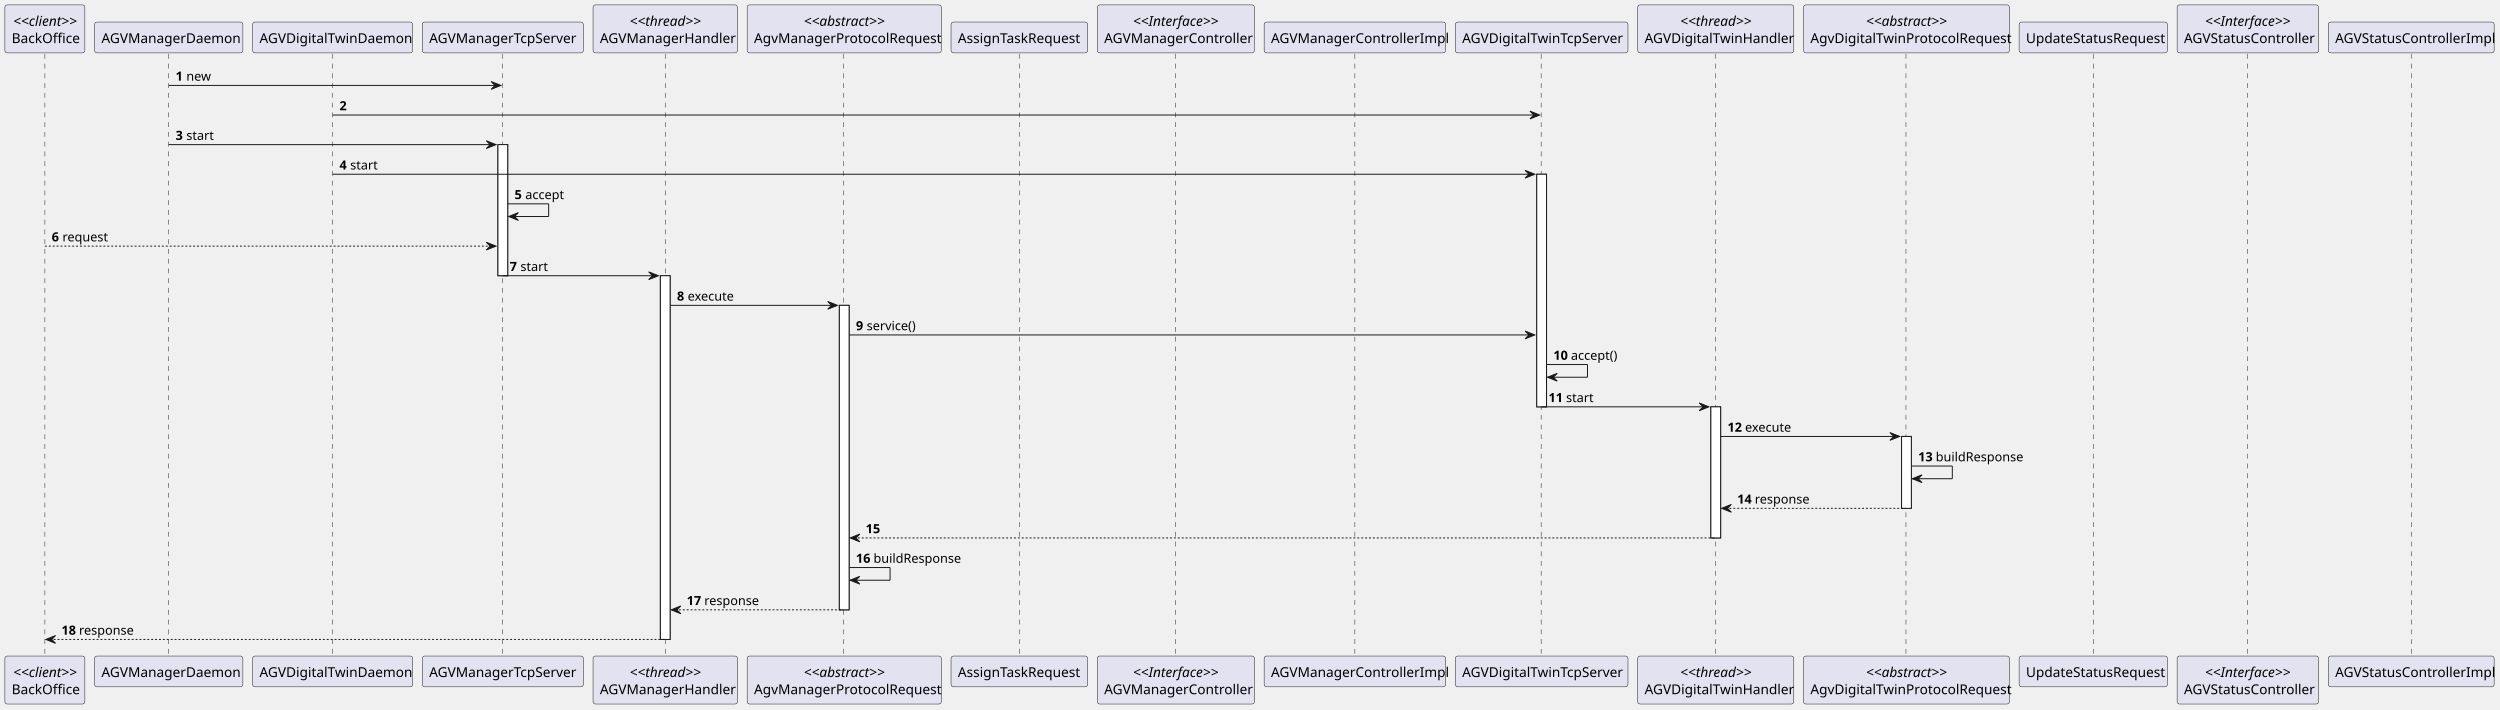
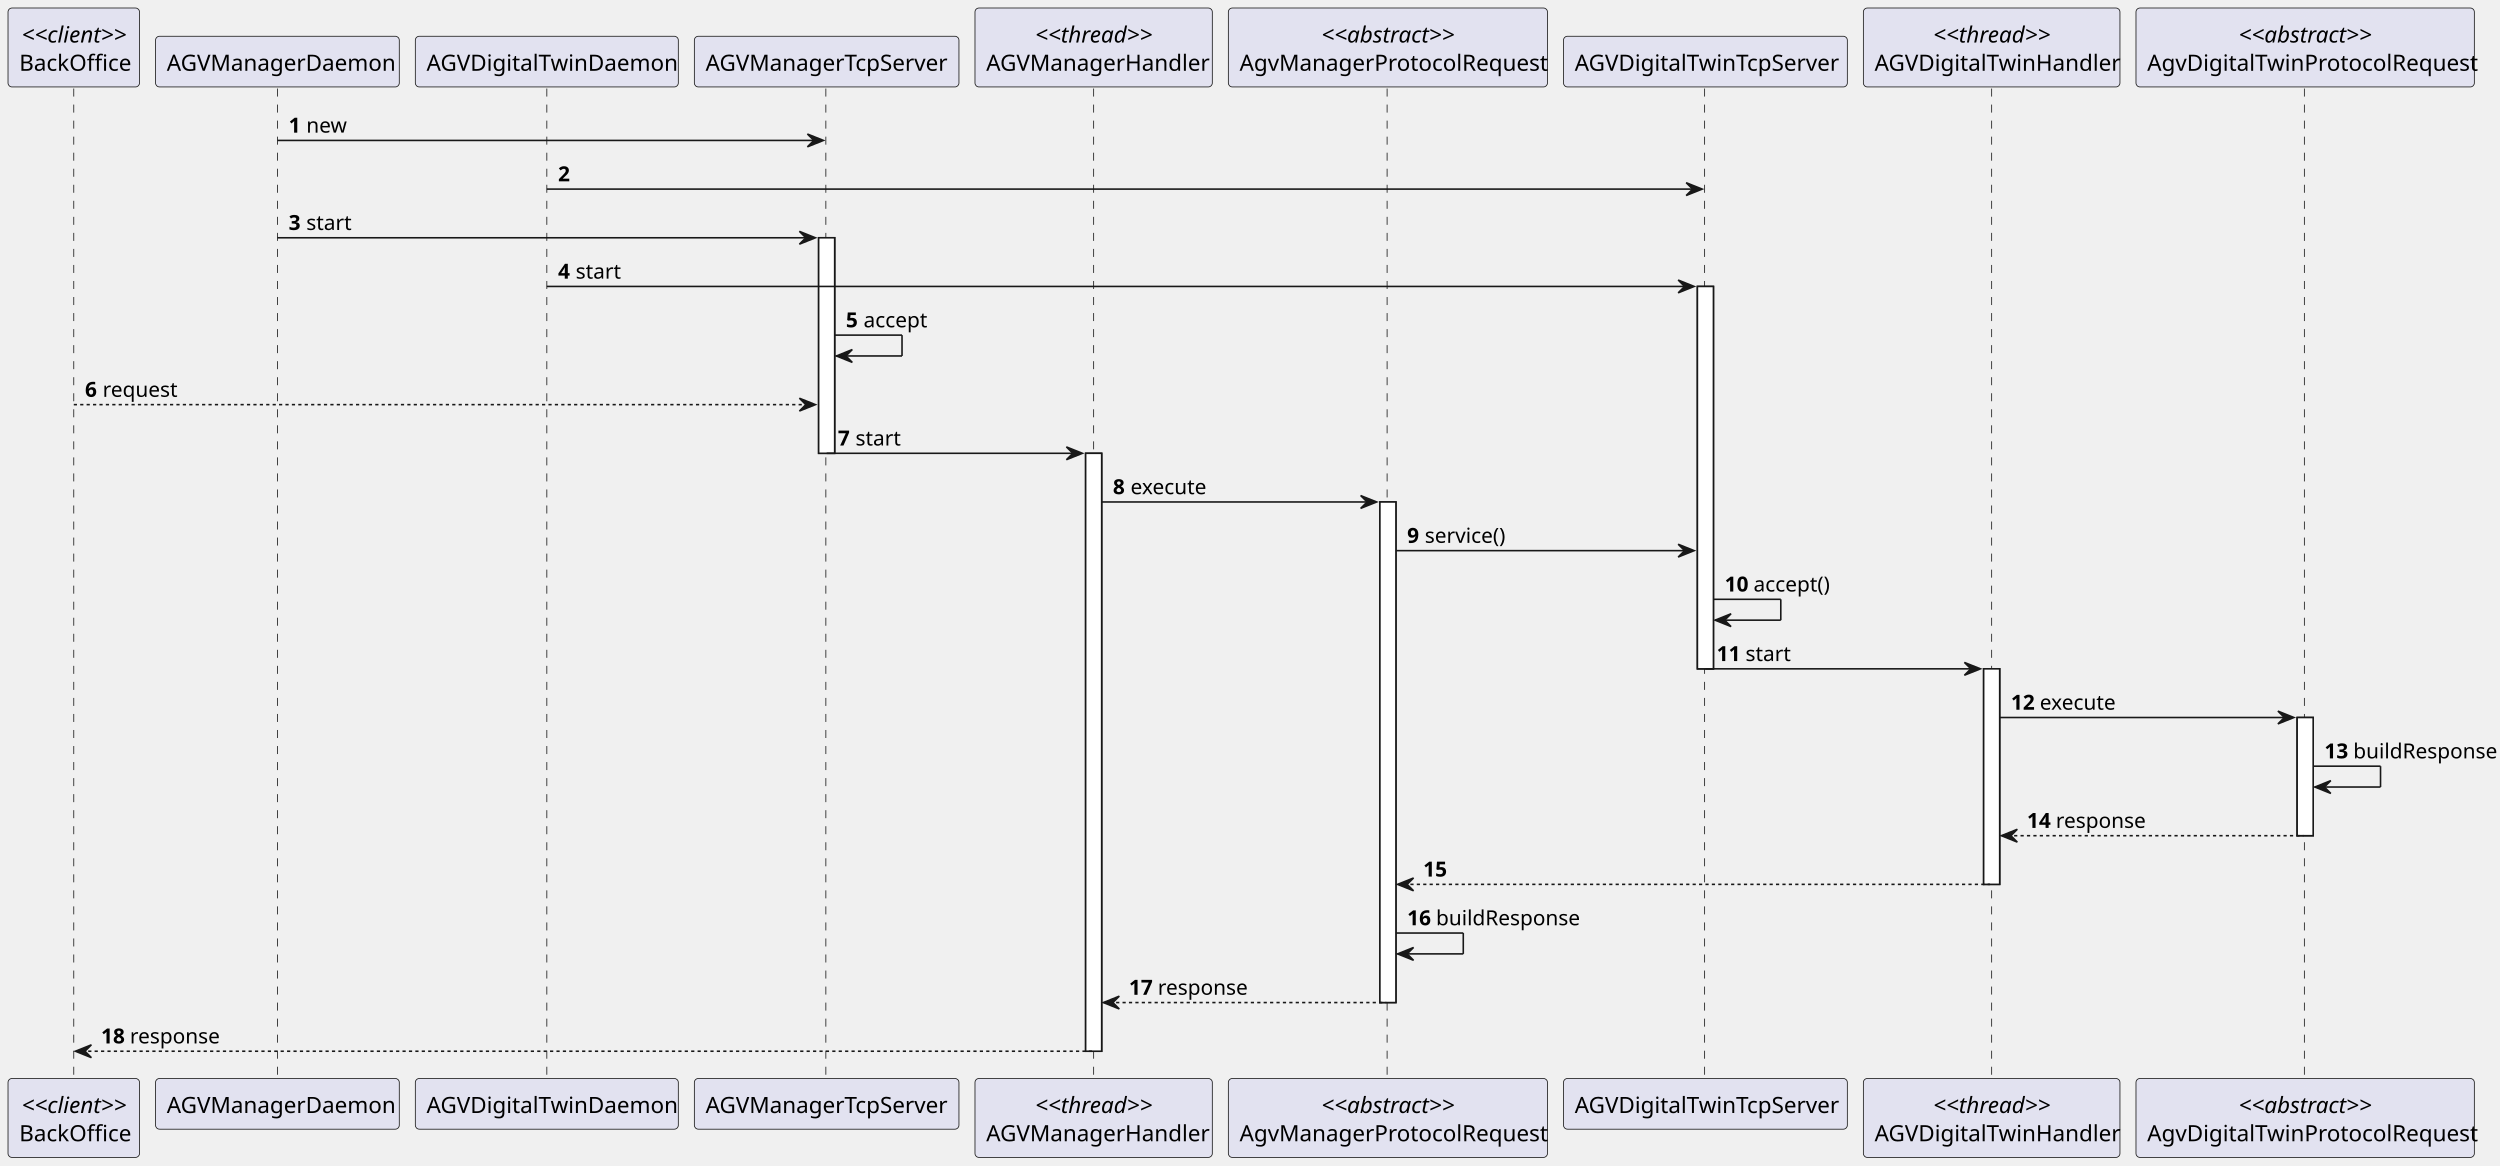
- <svg xmlns="http://www.w3.org/2000/svg" contentStyleType="text/css" height="727px" preserveAspectRatio="none" style="width:2563px;height:727px;background:#FFFFFF;" version="1.1" viewBox="0 0 2563 727" width="2563px" zoomAndPan="magnify">
+ <svg xmlns="http://www.w3.org/2000/svg" contentStyleType="text/css" height="727px" preserveAspectRatio="none" style="width:1559px;height:727px;background:#FFFFFF;" version="1.1" viewBox="0 0 1559 727" width="1559px" zoomAndPan="magnify">
  <defs />
  <g>
    <rect fill="#FFFFFF" height="134.406" style="stroke:#181818;stroke-width:1.0;" width="10" x="510.5" y="148.273" />
    <rect fill="#FFFFFF" height="372.867" style="stroke:#181818;stroke-width:1.0;" width="10" x="677" y="282.68" />
    <rect fill="#FFFFFF" height="312.164" style="stroke:#181818;stroke-width:1.0;" width="10" x="860.5" y="313.031" />
-     <rect fill="#FFFFFF" height="238.461" style="stroke:#181818;stroke-width:1.0;" width="10" x="1575.5" y="178.625" />
-     <rect fill="#FFFFFF" height="134.406" style="stroke:#181818;stroke-width:1.0;" width="10" x="1754" y="417.086" />
-     <rect fill="#FFFFFF" height="73.703" style="stroke:#181818;stroke-width:1.0;" width="10" x="1949.5" y="447.438" />
+     <rect fill="#FFFFFF" height="238.461" style="stroke:#181818;stroke-width:1.0;" width="10" x="1058.5" y="178.625" />
+     <rect fill="#FFFFFF" height="134.406" style="stroke:#181818;stroke-width:1.0;" width="10" x="1237" y="417.086" />
+     <rect fill="#FFFFFF" height="73.703" style="stroke:#181818;stroke-width:1.0;" width="10" x="1432.5" y="447.438" />
    <line style="stroke:#181818;stroke-width:0.5;stroke-dasharray:5.0,5.0;" x1="46" x2="46" y1="55.219" y2="673.547" />
    <line style="stroke:#181818;stroke-width:0.5;stroke-dasharray:5.0,5.0;" x1="173" x2="173" y1="55.219" y2="673.547" />
    <line style="stroke:#181818;stroke-width:0.5;stroke-dasharray:5.0,5.0;" x1="341" x2="341" y1="55.219" y2="673.547" />
    <line style="stroke:#181818;stroke-width:0.5;stroke-dasharray:5.0,5.0;" x1="515" x2="515" y1="55.219" y2="673.547" />
    <line style="stroke:#181818;stroke-width:0.5;stroke-dasharray:5.0,5.0;" x1="682" x2="682" y1="55.219" y2="673.547" />
    <line style="stroke:#181818;stroke-width:0.5;stroke-dasharray:5.0,5.0;" x1="865" x2="865" y1="55.219" y2="673.547" />
-     <line style="stroke:#181818;stroke-width:0.5;stroke-dasharray:5.0,5.0;" x1="1045" x2="1045" y1="55.219" y2="673.547" />
-     <line style="stroke:#181818;stroke-width:0.5;stroke-dasharray:5.0,5.0;" x1="1205" x2="1205" y1="55.219" y2="673.547" />
-     <line style="stroke:#181818;stroke-width:0.5;stroke-dasharray:5.0,5.0;" x1="1389" x2="1389" y1="55.219" y2="673.547" />
-     <line style="stroke:#181818;stroke-width:0.5;stroke-dasharray:5.0,5.0;" x1="1580" x2="1580" y1="55.219" y2="673.547" />
-     <line style="stroke:#181818;stroke-width:0.5;stroke-dasharray:5.0,5.0;" x1="1759" x2="1759" y1="55.219" y2="673.547" />
-     <line style="stroke:#181818;stroke-width:0.5;stroke-dasharray:5.0,5.0;" x1="1954" x2="1954" y1="55.219" y2="673.547" />
-     <line style="stroke:#181818;stroke-width:0.5;stroke-dasharray:5.0,5.0;" x1="2146" x2="2146" y1="55.219" y2="673.547" />
-     <line style="stroke:#181818;stroke-width:0.5;stroke-dasharray:5.0,5.0;" x1="2304" x2="2304" y1="55.219" y2="673.547" />
-     <line style="stroke:#181818;stroke-width:0.5;stroke-dasharray:5.0,5.0;" x1="2472" x2="2472" y1="55.219" y2="673.547" />
+     <line style="stroke:#181818;stroke-width:0.5;stroke-dasharray:5.0,5.0;" x1="1063" x2="1063" y1="55.219" y2="673.547" />
+     <line style="stroke:#181818;stroke-width:0.5;stroke-dasharray:5.0,5.0;" x1="1242" x2="1242" y1="55.219" y2="673.547" />
+     <line style="stroke:#181818;stroke-width:0.5;stroke-dasharray:5.0,5.0;" x1="1437" x2="1437" y1="55.219" y2="673.547" />
    <rect fill="#E2E2F0" height="49.219" rx="2.5" ry="2.5" style="stroke:#181818;stroke-width:0.5;" width="82" x="5" y="5" />
    <text fill="#000000" font-family="sans-serif" font-size="14" font-style="italic" lengthAdjust="spacing" textLength="65" x="13.5" y="26.533">&lt;&lt;client&gt;&gt;</text>
    <text fill="#000000" font-family="sans-serif" font-size="14" lengthAdjust="spacing" textLength="68" x="12" y="44.143">BackOffice</text>
    <rect fill="#E2E2F0" height="49.219" rx="2.5" ry="2.5" style="stroke:#181818;stroke-width:0.5;" width="82" x="5" y="672.547" />
    <text fill="#000000" font-family="sans-serif" font-size="14" font-style="italic" lengthAdjust="spacing" textLength="65" x="13.5" y="694.08">&lt;&lt;client&gt;&gt;</text>
    <text fill="#000000" font-family="sans-serif" font-size="14" lengthAdjust="spacing" textLength="68" x="12" y="711.689">BackOffice</text>
    <rect fill="#E2E2F0" height="31.609" rx="2.5" ry="2.5" style="stroke:#181818;stroke-width:0.5;" width="152" x="97" y="22.609" />
    <text fill="#000000" font-family="sans-serif" font-size="14" lengthAdjust="spacing" textLength="138" x="104" y="44.143">AGVManagerDaemon</text>
    <rect fill="#E2E2F0" height="31.609" rx="2.5" ry="2.5" style="stroke:#181818;stroke-width:0.5;" width="152" x="97" y="672.547" />
    <text fill="#000000" font-family="sans-serif" font-size="14" lengthAdjust="spacing" textLength="138" x="104" y="694.08">AGVManagerDaemon</text>
    <rect fill="#E2E2F0" height="31.609" rx="2.5" ry="2.5" style="stroke:#181818;stroke-width:0.5;" width="164" x="259" y="22.609" />
    <text fill="#000000" font-family="sans-serif" font-size="14" lengthAdjust="spacing" textLength="150" x="266" y="44.143">AGVDigitalTwinDaemon</text>
    <rect fill="#E2E2F0" height="31.609" rx="2.5" ry="2.5" style="stroke:#181818;stroke-width:0.5;" width="164" x="259" y="672.547" />
    <text fill="#000000" font-family="sans-serif" font-size="14" lengthAdjust="spacing" textLength="150" x="266" y="694.08">AGVDigitalTwinDaemon</text>
    <rect fill="#E2E2F0" height="31.609" rx="2.5" ry="2.5" style="stroke:#181818;stroke-width:0.5;" width="165" x="433" y="22.609" />
    <text fill="#000000" font-family="sans-serif" font-size="14" lengthAdjust="spacing" textLength="151" x="440" y="44.143">AGVManagerTcpServer</text>
    <rect fill="#E2E2F0" height="31.609" rx="2.5" ry="2.5" style="stroke:#181818;stroke-width:0.5;" width="165" x="433" y="672.547" />
    <text fill="#000000" font-family="sans-serif" font-size="14" lengthAdjust="spacing" textLength="151" x="440" y="694.08">AGVManagerTcpServer</text>
    <rect fill="#E2E2F0" height="49.219" rx="2.5" ry="2.5" style="stroke:#181818;stroke-width:0.5;" width="148" x="608" y="5" />
    <text fill="#000000" font-family="sans-serif" font-size="14" font-style="italic" lengthAdjust="spacing" textLength="73" x="645.5" y="26.533">&lt;&lt;thread&gt;&gt;</text>
    <text fill="#000000" font-family="sans-serif" font-size="14" lengthAdjust="spacing" textLength="134" x="615" y="44.143">AGVManagerHandler</text>
    <rect fill="#E2E2F0" height="49.219" rx="2.5" ry="2.5" style="stroke:#181818;stroke-width:0.5;" width="148" x="608" y="672.547" />
    <text fill="#000000" font-family="sans-serif" font-size="14" font-style="italic" lengthAdjust="spacing" textLength="73" x="645.5" y="694.08">&lt;&lt;thread&gt;&gt;</text>
    <text fill="#000000" font-family="sans-serif" font-size="14" lengthAdjust="spacing" textLength="134" x="615" y="711.689">AGVManagerHandler</text>
    <rect fill="#E2E2F0" height="49.219" rx="2.5" ry="2.5" style="stroke:#181818;stroke-width:0.5;" width="199" x="766" y="5" />
    <text fill="#000000" font-family="sans-serif" font-size="14" font-style="italic" lengthAdjust="spacing" textLength="83" x="824" y="26.533">&lt;&lt;abstract&gt;&gt;</text>
    <text fill="#000000" font-family="sans-serif" font-size="14" lengthAdjust="spacing" textLength="185" x="773" y="44.143">AgvManagerProtocolRequest</text>
    <rect fill="#E2E2F0" height="49.219" rx="2.5" ry="2.5" style="stroke:#181818;stroke-width:0.5;" width="199" x="766" y="672.547" />
    <text fill="#000000" font-family="sans-serif" font-size="14" font-style="italic" lengthAdjust="spacing" textLength="83" x="824" y="694.08">&lt;&lt;abstract&gt;&gt;</text>
    <text fill="#000000" font-family="sans-serif" font-size="14" lengthAdjust="spacing" textLength="185" x="773" y="711.689">AgvManagerProtocolRequest</text>
-     <rect fill="#E2E2F0" height="31.609" rx="2.5" ry="2.5" style="stroke:#181818;stroke-width:0.5;" width="140" x="975" y="22.609" />
-     <text fill="#000000" font-family="sans-serif" font-size="14" lengthAdjust="spacing" textLength="126" x="982" y="44.143">AssignTaskRequest</text>
-     <rect fill="#E2E2F0" height="31.609" rx="2.5" ry="2.5" style="stroke:#181818;stroke-width:0.5;" width="140" x="975" y="672.547" />
-     <text fill="#000000" font-family="sans-serif" font-size="14" lengthAdjust="spacing" textLength="126" x="982" y="694.08">AssignTaskRequest</text>
-     <rect fill="#E2E2F0" height="49.219" rx="2.5" ry="2.5" style="stroke:#181818;stroke-width:0.5;" width="161" x="1125" y="5" />
-     <text fill="#000000" font-family="sans-serif" font-size="14" font-style="italic" lengthAdjust="spacing" textLength="88" x="1161.5" y="26.533">&lt;&lt;Interface&gt;&gt;</text>
-     <text fill="#000000" font-family="sans-serif" font-size="14" lengthAdjust="spacing" textLength="147" x="1132" y="44.143">AGVManagerController</text>
-     <rect fill="#E2E2F0" height="49.219" rx="2.5" ry="2.5" style="stroke:#181818;stroke-width:0.5;" width="161" x="1125" y="672.547" />
-     <text fill="#000000" font-family="sans-serif" font-size="14" font-style="italic" lengthAdjust="spacing" textLength="88" x="1161.5" y="694.08">&lt;&lt;Interface&gt;&gt;</text>
-     <text fill="#000000" font-family="sans-serif" font-size="14" lengthAdjust="spacing" textLength="147" x="1132" y="711.689">AGVManagerController</text>
-     <rect fill="#E2E2F0" height="31.609" rx="2.5" ry="2.5" style="stroke:#181818;stroke-width:0.5;" width="186" x="1296" y="22.609" />
-     <text fill="#000000" font-family="sans-serif" font-size="14" lengthAdjust="spacing" textLength="172" x="1303" y="44.143">AGVManagerControllerImpl</text>
-     <rect fill="#E2E2F0" height="31.609" rx="2.5" ry="2.5" style="stroke:#181818;stroke-width:0.5;" width="186" x="1296" y="672.547" />
-     <text fill="#000000" font-family="sans-serif" font-size="14" lengthAdjust="spacing" textLength="172" x="1303" y="694.08">AGVManagerControllerImpl</text>
-     <rect fill="#E2E2F0" height="31.609" rx="2.5" ry="2.5" style="stroke:#181818;stroke-width:0.5;" width="177" x="1492" y="22.609" />
-     <text fill="#000000" font-family="sans-serif" font-size="14" lengthAdjust="spacing" textLength="163" x="1499" y="44.143">AGVDigitalTwinTcpServer</text>
-     <rect fill="#E2E2F0" height="31.609" rx="2.5" ry="2.5" style="stroke:#181818;stroke-width:0.5;" width="177" x="1492" y="672.547" />
-     <text fill="#000000" font-family="sans-serif" font-size="14" lengthAdjust="spacing" textLength="163" x="1499" y="694.08">AGVDigitalTwinTcpServer</text>
-     <rect fill="#E2E2F0" height="49.219" rx="2.5" ry="2.5" style="stroke:#181818;stroke-width:0.5;" width="160" x="1679" y="5" />
-     <text fill="#000000" font-family="sans-serif" font-size="14" font-style="italic" lengthAdjust="spacing" textLength="73" x="1722.5" y="26.533">&lt;&lt;thread&gt;&gt;</text>
-     <text fill="#000000" font-family="sans-serif" font-size="14" lengthAdjust="spacing" textLength="146" x="1686" y="44.143">AGVDigitalTwinHandler</text>
-     <rect fill="#E2E2F0" height="49.219" rx="2.5" ry="2.5" style="stroke:#181818;stroke-width:0.5;" width="160" x="1679" y="672.547" />
-     <text fill="#000000" font-family="sans-serif" font-size="14" font-style="italic" lengthAdjust="spacing" textLength="73" x="1722.5" y="694.08">&lt;&lt;thread&gt;&gt;</text>
-     <text fill="#000000" font-family="sans-serif" font-size="14" lengthAdjust="spacing" textLength="146" x="1686" y="711.689">AGVDigitalTwinHandler</text>
-     <rect fill="#E2E2F0" height="49.219" rx="2.5" ry="2.5" style="stroke:#181818;stroke-width:0.5;" width="211" x="1849" y="5" />
-     <text fill="#000000" font-family="sans-serif" font-size="14" font-style="italic" lengthAdjust="spacing" textLength="83" x="1913" y="26.533">&lt;&lt;abstract&gt;&gt;</text>
-     <text fill="#000000" font-family="sans-serif" font-size="14" lengthAdjust="spacing" textLength="197" x="1856" y="44.143">AgvDigitalTwinProtocolRequest</text>
-     <rect fill="#E2E2F0" height="49.219" rx="2.5" ry="2.5" style="stroke:#181818;stroke-width:0.5;" width="211" x="1849" y="672.547" />
-     <text fill="#000000" font-family="sans-serif" font-size="14" font-style="italic" lengthAdjust="spacing" textLength="83" x="1913" y="694.08">&lt;&lt;abstract&gt;&gt;</text>
-     <text fill="#000000" font-family="sans-serif" font-size="14" lengthAdjust="spacing" textLength="197" x="1856" y="711.689">AgvDigitalTwinProtocolRequest</text>
-     <rect fill="#E2E2F0" height="31.609" rx="2.5" ry="2.5" style="stroke:#181818;stroke-width:0.5;" width="152" x="2070" y="22.609" />
-     <text fill="#000000" font-family="sans-serif" font-size="14" lengthAdjust="spacing" textLength="138" x="2077" y="44.143">UpdateStatusRequest</text>
-     <rect fill="#E2E2F0" height="31.609" rx="2.5" ry="2.5" style="stroke:#181818;stroke-width:0.5;" width="152" x="2070" y="672.547" />
-     <text fill="#000000" font-family="sans-serif" font-size="14" lengthAdjust="spacing" textLength="138" x="2077" y="694.08">UpdateStatusRequest</text>
-     <rect fill="#E2E2F0" height="49.219" rx="2.5" ry="2.5" style="stroke:#181818;stroke-width:0.5;" width="145" x="2232" y="5" />
-     <text fill="#000000" font-family="sans-serif" font-size="14" font-style="italic" lengthAdjust="spacing" textLength="88" x="2260.5" y="26.533">&lt;&lt;Interface&gt;&gt;</text>
-     <text fill="#000000" font-family="sans-serif" font-size="14" lengthAdjust="spacing" textLength="131" x="2239" y="44.143">AGVStatusController</text>
-     <rect fill="#E2E2F0" height="49.219" rx="2.5" ry="2.5" style="stroke:#181818;stroke-width:0.5;" width="145" x="2232" y="672.547" />
-     <text fill="#000000" font-family="sans-serif" font-size="14" font-style="italic" lengthAdjust="spacing" textLength="88" x="2260.5" y="694.08">&lt;&lt;Interface&gt;&gt;</text>
-     <text fill="#000000" font-family="sans-serif" font-size="14" lengthAdjust="spacing" textLength="131" x="2239" y="711.689">AGVStatusController</text>
-     <rect fill="#E2E2F0" height="31.609" rx="2.5" ry="2.5" style="stroke:#181818;stroke-width:0.5;" width="170" x="2387" y="22.609" />
-     <text fill="#000000" font-family="sans-serif" font-size="14" lengthAdjust="spacing" textLength="156" x="2394" y="44.143">AGVStatusControllerImpl</text>
-     <rect fill="#E2E2F0" height="31.609" rx="2.5" ry="2.5" style="stroke:#181818;stroke-width:0.5;" width="170" x="2387" y="672.547" />
-     <text fill="#000000" font-family="sans-serif" font-size="14" lengthAdjust="spacing" textLength="156" x="2394" y="694.08">AGVStatusControllerImpl</text>
+     <rect fill="#E2E2F0" height="31.609" rx="2.5" ry="2.5" style="stroke:#181818;stroke-width:0.5;" width="177" x="975" y="22.609" />
+     <text fill="#000000" font-family="sans-serif" font-size="14" lengthAdjust="spacing" textLength="163" x="982" y="44.143">AGVDigitalTwinTcpServer</text>
+     <rect fill="#E2E2F0" height="31.609" rx="2.5" ry="2.5" style="stroke:#181818;stroke-width:0.5;" width="177" x="975" y="672.547" />
+     <text fill="#000000" font-family="sans-serif" font-size="14" lengthAdjust="spacing" textLength="163" x="982" y="694.08">AGVDigitalTwinTcpServer</text>
+     <rect fill="#E2E2F0" height="49.219" rx="2.5" ry="2.5" style="stroke:#181818;stroke-width:0.5;" width="160" x="1162" y="5" />
+     <text fill="#000000" font-family="sans-serif" font-size="14" font-style="italic" lengthAdjust="spacing" textLength="73" x="1205.5" y="26.533">&lt;&lt;thread&gt;&gt;</text>
+     <text fill="#000000" font-family="sans-serif" font-size="14" lengthAdjust="spacing" textLength="146" x="1169" y="44.143">AGVDigitalTwinHandler</text>
+     <rect fill="#E2E2F0" height="49.219" rx="2.5" ry="2.5" style="stroke:#181818;stroke-width:0.5;" width="160" x="1162" y="672.547" />
+     <text fill="#000000" font-family="sans-serif" font-size="14" font-style="italic" lengthAdjust="spacing" textLength="73" x="1205.5" y="694.08">&lt;&lt;thread&gt;&gt;</text>
+     <text fill="#000000" font-family="sans-serif" font-size="14" lengthAdjust="spacing" textLength="146" x="1169" y="711.689">AGVDigitalTwinHandler</text>
+     <rect fill="#E2E2F0" height="49.219" rx="2.5" ry="2.5" style="stroke:#181818;stroke-width:0.5;" width="211" x="1332" y="5" />
+     <text fill="#000000" font-family="sans-serif" font-size="14" font-style="italic" lengthAdjust="spacing" textLength="83" x="1396" y="26.533">&lt;&lt;abstract&gt;&gt;</text>
+     <text fill="#000000" font-family="sans-serif" font-size="14" lengthAdjust="spacing" textLength="197" x="1339" y="44.143">AgvDigitalTwinProtocolRequest</text>
+     <rect fill="#E2E2F0" height="49.219" rx="2.5" ry="2.5" style="stroke:#181818;stroke-width:0.5;" width="211" x="1332" y="672.547" />
+     <text fill="#000000" font-family="sans-serif" font-size="14" font-style="italic" lengthAdjust="spacing" textLength="83" x="1396" y="694.08">&lt;&lt;abstract&gt;&gt;</text>
+     <text fill="#000000" font-family="sans-serif" font-size="14" lengthAdjust="spacing" textLength="197" x="1339" y="711.689">AgvDigitalTwinProtocolRequest</text>
    <rect fill="#FFFFFF" height="134.406" style="stroke:#181818;stroke-width:1.0;" width="10" x="510.5" y="148.273" />
    <rect fill="#FFFFFF" height="372.867" style="stroke:#181818;stroke-width:1.0;" width="10" x="677" y="282.68" />
    <rect fill="#FFFFFF" height="312.164" style="stroke:#181818;stroke-width:1.0;" width="10" x="860.5" y="313.031" />
-     <rect fill="#FFFFFF" height="238.461" style="stroke:#181818;stroke-width:1.0;" width="10" x="1575.5" y="178.625" />
-     <rect fill="#FFFFFF" height="134.406" style="stroke:#181818;stroke-width:1.0;" width="10" x="1754" y="417.086" />
-     <rect fill="#FFFFFF" height="73.703" style="stroke:#181818;stroke-width:1.0;" width="10" x="1949.5" y="447.438" />
+     <rect fill="#FFFFFF" height="238.461" style="stroke:#181818;stroke-width:1.0;" width="10" x="1058.5" y="178.625" />
+     <rect fill="#FFFFFF" height="134.406" style="stroke:#181818;stroke-width:1.0;" width="10" x="1237" y="417.086" />
+     <rect fill="#FFFFFF" height="73.703" style="stroke:#181818;stroke-width:1.0;" width="10" x="1432.5" y="447.438" />
    <polygon fill="#181818" points="503.5,83.57,513.5,87.57,503.5,91.57,507.5,87.57" style="stroke:#181818;stroke-width:1.0;" />
    <line style="stroke:#181818;stroke-width:1.0;" x1="173" x2="509.5" y1="87.57" y2="87.57" />
    <text fill="#000000" font-family="sans-serif" font-size="13" font-weight="bold" lengthAdjust="spacing" textLength="7" x="180" y="82.714">1</text>
    <text fill="#000000" font-family="sans-serif" font-size="13" lengthAdjust="spacing" textLength="23" x="191" y="82.714">new</text>
-     <polygon fill="#181818" points="1568.5,113.922,1578.5,117.922,1568.5,121.922,1572.5,117.922" style="stroke:#181818;stroke-width:1.0;" />
-     <line style="stroke:#181818;stroke-width:1.0;" x1="341" x2="1574.5" y1="117.922" y2="117.922" />
+     <polygon fill="#181818" points="1051.5,113.922,1061.5,117.922,1051.5,121.922,1055.5,117.922" style="stroke:#181818;stroke-width:1.0;" />
+     <line style="stroke:#181818;stroke-width:1.0;" x1="341" x2="1057.5" y1="117.922" y2="117.922" />
    <text fill="#000000" font-family="sans-serif" font-size="13" font-weight="bold" lengthAdjust="spacing" textLength="7" x="348" y="113.065">2</text>
    <text fill="#000000" font-family="sans-serif" font-size="13" lengthAdjust="spacing" textLength="4" x="359" y="113.065"> </text>
    <polygon fill="#181818" points="498.5,144.273,508.5,148.273,498.5,152.273,502.5,148.273" style="stroke:#181818;stroke-width:1.0;" />
    <line style="stroke:#181818;stroke-width:1.0;" x1="173" x2="504.5" y1="148.273" y2="148.273" />
    <text fill="#000000" font-family="sans-serif" font-size="13" font-weight="bold" lengthAdjust="spacing" textLength="7" x="180" y="143.417">3</text>
    <text fill="#000000" font-family="sans-serif" font-size="13" lengthAdjust="spacing" textLength="26" x="191" y="143.417">start</text>
-     <polygon fill="#181818" points="1563.5,174.625,1573.5,178.625,1563.5,182.625,1567.5,178.625" style="stroke:#181818;stroke-width:1.0;" />
-     <line style="stroke:#181818;stroke-width:1.0;" x1="341" x2="1569.5" y1="178.625" y2="178.625" />
+     <polygon fill="#181818" points="1046.5,174.625,1056.5,178.625,1046.5,182.625,1050.5,178.625" style="stroke:#181818;stroke-width:1.0;" />
+     <line style="stroke:#181818;stroke-width:1.0;" x1="341" x2="1052.5" y1="178.625" y2="178.625" />
    <text fill="#000000" font-family="sans-serif" font-size="13" font-weight="bold" lengthAdjust="spacing" textLength="7" x="348" y="173.769">4</text>
    <text fill="#000000" font-family="sans-serif" font-size="13" lengthAdjust="spacing" textLength="26" x="359" y="173.769">start</text>
    <line style="stroke:#181818;stroke-width:1.0;" x1="520.5" x2="562.5" y1="208.977" y2="208.977" />
    <line style="stroke:#181818;stroke-width:1.0;" x1="562.5" x2="562.5" y1="208.977" y2="221.977" />
    <line style="stroke:#181818;stroke-width:1.0;" x1="521.5" x2="562.5" y1="221.977" y2="221.977" />
    <polygon fill="#181818" points="531.5,217.977,521.5,221.977,531.5,225.977,527.5,221.977" style="stroke:#181818;stroke-width:1.0;" />
    <text fill="#000000" font-family="sans-serif" font-size="13" font-weight="bold" lengthAdjust="spacing" textLength="7" x="527.5" y="204.12">5</text>
    <text fill="#000000" font-family="sans-serif" font-size="13" lengthAdjust="spacing" textLength="39" x="538.5" y="204.12">accept</text>
    <polygon fill="#181818" points="498.5,248.328,508.5,252.328,498.5,256.328,502.5,252.328" style="stroke:#181818;stroke-width:1.0;" />
    <line style="stroke:#181818;stroke-width:1.0;stroke-dasharray:2.0,2.0;" x1="46" x2="504.5" y1="252.328" y2="252.328" />
    <text fill="#000000" font-family="sans-serif" font-size="13" font-weight="bold" lengthAdjust="spacing" textLength="7" x="53" y="247.472">6</text>
    <text fill="#000000" font-family="sans-serif" font-size="13" lengthAdjust="spacing" textLength="43" x="64" y="247.472">request</text>
    <polygon fill="#181818" points="665,278.68,675,282.68,665,286.68,669,282.68" style="stroke:#181818;stroke-width:1.0;" />
    <line style="stroke:#181818;stroke-width:1.0;" x1="515.5" x2="671" y1="282.68" y2="282.68" />
    <text fill="#000000" font-family="sans-serif" font-size="13" font-weight="bold" lengthAdjust="spacing" textLength="7" x="522.5" y="277.823">7</text>
    <text fill="#000000" font-family="sans-serif" font-size="13" lengthAdjust="spacing" textLength="26" x="533.5" y="277.823">start</text>
    <polygon fill="#181818" points="848.5,309.031,858.5,313.031,848.5,317.031,852.5,313.031" style="stroke:#181818;stroke-width:1.0;" />
    <line style="stroke:#181818;stroke-width:1.0;" x1="687" x2="854.5" y1="313.031" y2="313.031" />
    <text fill="#000000" font-family="sans-serif" font-size="13" font-weight="bold" lengthAdjust="spacing" textLength="7" x="694" y="308.175">8</text>
    <text fill="#000000" font-family="sans-serif" font-size="13" lengthAdjust="spacing" textLength="46" x="705" y="308.175">execute</text>
-     <polygon fill="#181818" points="1563.5,339.383,1573.5,343.383,1563.5,347.383,1567.5,343.383" style="stroke:#181818;stroke-width:1.0;" />
-     <line style="stroke:#181818;stroke-width:1.0;" x1="870.5" x2="1569.5" y1="343.383" y2="343.383" />
+     <polygon fill="#181818" points="1046.5,339.383,1056.5,343.383,1046.5,347.383,1050.5,343.383" style="stroke:#181818;stroke-width:1.0;" />
+     <line style="stroke:#181818;stroke-width:1.0;" x1="870.5" x2="1052.5" y1="343.383" y2="343.383" />
    <text fill="#000000" font-family="sans-serif" font-size="13" font-weight="bold" lengthAdjust="spacing" textLength="7" x="877.5" y="338.526">9</text>
    <text fill="#000000" font-family="sans-serif" font-size="13" lengthAdjust="spacing" textLength="48" x="888.5" y="338.526">service()</text>
-     <line style="stroke:#181818;stroke-width:1.0;" x1="1585.5" x2="1627.5" y1="373.734" y2="373.734" />
-     <line style="stroke:#181818;stroke-width:1.0;" x1="1627.5" x2="1627.5" y1="373.734" y2="386.734" />
-     <line style="stroke:#181818;stroke-width:1.0;" x1="1586.5" x2="1627.5" y1="386.734" y2="386.734" />
-     <polygon fill="#181818" points="1596.5,382.734,1586.5,386.734,1596.5,390.734,1592.5,386.734" style="stroke:#181818;stroke-width:1.0;" />
-     <text fill="#000000" font-family="sans-serif" font-size="13" font-weight="bold" lengthAdjust="spacing" textLength="14" x="1592.5" y="368.878">10</text>
-     <text fill="#000000" font-family="sans-serif" font-size="13" lengthAdjust="spacing" textLength="47" x="1610.5" y="368.878">accept()</text>
-     <polygon fill="#181818" points="1742,413.086,1752,417.086,1742,421.086,1746,417.086" style="stroke:#181818;stroke-width:1.0;" />
-     <line style="stroke:#181818;stroke-width:1.0;" x1="1580.5" x2="1748" y1="417.086" y2="417.086" />
-     <text fill="#000000" font-family="sans-serif" font-size="13" font-weight="bold" lengthAdjust="spacing" textLength="14" x="1587.5" y="412.229">11</text>
-     <text fill="#000000" font-family="sans-serif" font-size="13" lengthAdjust="spacing" textLength="26" x="1605.5" y="412.229">start</text>
-     <polygon fill="#181818" points="1937.5,443.438,1947.5,447.438,1937.5,451.438,1941.5,447.438" style="stroke:#181818;stroke-width:1.0;" />
-     <line style="stroke:#181818;stroke-width:1.0;" x1="1764" x2="1943.5" y1="447.438" y2="447.438" />
-     <text fill="#000000" font-family="sans-serif" font-size="13" font-weight="bold" lengthAdjust="spacing" textLength="14" x="1771" y="442.581">12</text>
-     <text fill="#000000" font-family="sans-serif" font-size="13" lengthAdjust="spacing" textLength="46" x="1789" y="442.581">execute</text>
-     <line style="stroke:#181818;stroke-width:1.0;" x1="1959.5" x2="2001.5" y1="477.789" y2="477.789" />
-     <line style="stroke:#181818;stroke-width:1.0;" x1="2001.5" x2="2001.5" y1="477.789" y2="490.789" />
-     <line style="stroke:#181818;stroke-width:1.0;" x1="1960.5" x2="2001.5" y1="490.789" y2="490.789" />
-     <polygon fill="#181818" points="1970.5,486.789,1960.5,490.789,1970.5,494.789,1966.5,490.789" style="stroke:#181818;stroke-width:1.0;" />
-     <text fill="#000000" font-family="sans-serif" font-size="13" font-weight="bold" lengthAdjust="spacing" textLength="14" x="1966.5" y="472.933">13</text>
-     <text fill="#000000" font-family="sans-serif" font-size="13" lengthAdjust="spacing" textLength="85" x="1984.5" y="472.933">buildResponse</text>
-     <polygon fill="#181818" points="1775,517.141,1765,521.141,1775,525.141,1771,521.141" style="stroke:#181818;stroke-width:1.0;" />
-     <line style="stroke:#181818;stroke-width:1.0;stroke-dasharray:2.0,2.0;" x1="1769" x2="1953.5" y1="521.141" y2="521.141" />
-     <text fill="#000000" font-family="sans-serif" font-size="13" font-weight="bold" lengthAdjust="spacing" textLength="14" x="1781" y="516.284">14</text>
-     <text fill="#000000" font-family="sans-serif" font-size="13" lengthAdjust="spacing" textLength="53" x="1799" y="516.284">response</text>
+     <line style="stroke:#181818;stroke-width:1.0;" x1="1068.5" x2="1110.5" y1="373.734" y2="373.734" />
+     <line style="stroke:#181818;stroke-width:1.0;" x1="1110.5" x2="1110.5" y1="373.734" y2="386.734" />
+     <line style="stroke:#181818;stroke-width:1.0;" x1="1069.5" x2="1110.5" y1="386.734" y2="386.734" />
+     <polygon fill="#181818" points="1079.5,382.734,1069.5,386.734,1079.5,390.734,1075.5,386.734" style="stroke:#181818;stroke-width:1.0;" />
+     <text fill="#000000" font-family="sans-serif" font-size="13" font-weight="bold" lengthAdjust="spacing" textLength="14" x="1075.5" y="368.878">10</text>
+     <text fill="#000000" font-family="sans-serif" font-size="13" lengthAdjust="spacing" textLength="47" x="1093.5" y="368.878">accept()</text>
+     <polygon fill="#181818" points="1225,413.086,1235,417.086,1225,421.086,1229,417.086" style="stroke:#181818;stroke-width:1.0;" />
+     <line style="stroke:#181818;stroke-width:1.0;" x1="1063.5" x2="1231" y1="417.086" y2="417.086" />
+     <text fill="#000000" font-family="sans-serif" font-size="13" font-weight="bold" lengthAdjust="spacing" textLength="14" x="1070.5" y="412.229">11</text>
+     <text fill="#000000" font-family="sans-serif" font-size="13" lengthAdjust="spacing" textLength="26" x="1088.5" y="412.229">start</text>
+     <polygon fill="#181818" points="1420.5,443.438,1430.5,447.438,1420.5,451.438,1424.5,447.438" style="stroke:#181818;stroke-width:1.0;" />
+     <line style="stroke:#181818;stroke-width:1.0;" x1="1247" x2="1426.5" y1="447.438" y2="447.438" />
+     <text fill="#000000" font-family="sans-serif" font-size="13" font-weight="bold" lengthAdjust="spacing" textLength="14" x="1254" y="442.581">12</text>
+     <text fill="#000000" font-family="sans-serif" font-size="13" lengthAdjust="spacing" textLength="46" x="1272" y="442.581">execute</text>
+     <line style="stroke:#181818;stroke-width:1.0;" x1="1442.5" x2="1484.5" y1="477.789" y2="477.789" />
+     <line style="stroke:#181818;stroke-width:1.0;" x1="1484.5" x2="1484.5" y1="477.789" y2="490.789" />
+     <line style="stroke:#181818;stroke-width:1.0;" x1="1443.5" x2="1484.5" y1="490.789" y2="490.789" />
+     <polygon fill="#181818" points="1453.5,486.789,1443.5,490.789,1453.5,494.789,1449.5,490.789" style="stroke:#181818;stroke-width:1.0;" />
+     <text fill="#000000" font-family="sans-serif" font-size="13" font-weight="bold" lengthAdjust="spacing" textLength="14" x="1449.5" y="472.933">13</text>
+     <text fill="#000000" font-family="sans-serif" font-size="13" lengthAdjust="spacing" textLength="85" x="1467.5" y="472.933">buildResponse</text>
+     <polygon fill="#181818" points="1258,517.141,1248,521.141,1258,525.141,1254,521.141" style="stroke:#181818;stroke-width:1.0;" />
+     <line style="stroke:#181818;stroke-width:1.0;stroke-dasharray:2.0,2.0;" x1="1252" x2="1436.5" y1="521.141" y2="521.141" />
+     <text fill="#000000" font-family="sans-serif" font-size="13" font-weight="bold" lengthAdjust="spacing" textLength="14" x="1264" y="516.284">14</text>
+     <text fill="#000000" font-family="sans-serif" font-size="13" lengthAdjust="spacing" textLength="53" x="1282" y="516.284">response</text>
    <polygon fill="#181818" points="881.5,547.492,871.5,551.492,881.5,555.492,877.5,551.492" style="stroke:#181818;stroke-width:1.0;" />
-     <line style="stroke:#181818;stroke-width:1.0;stroke-dasharray:2.0,2.0;" x1="875.5" x2="1758" y1="551.492" y2="551.492" />
+     <line style="stroke:#181818;stroke-width:1.0;stroke-dasharray:2.0,2.0;" x1="875.5" x2="1241" y1="551.492" y2="551.492" />
    <text fill="#000000" font-family="sans-serif" font-size="13" font-weight="bold" lengthAdjust="spacing" textLength="14" x="887.5" y="546.636">15</text>
    <text fill="#000000" font-family="sans-serif" font-size="13" lengthAdjust="spacing" textLength="4" x="905.5" y="546.636"> </text>
    <line style="stroke:#181818;stroke-width:1.0;" x1="870.5" x2="912.5" y1="581.844" y2="581.844" />
    <line style="stroke:#181818;stroke-width:1.0;" x1="912.5" x2="912.5" y1="581.844" y2="594.844" />
    <line style="stroke:#181818;stroke-width:1.0;" x1="871.5" x2="912.5" y1="594.844" y2="594.844" />
    <polygon fill="#181818" points="881.5,590.844,871.5,594.844,881.5,598.844,877.5,594.844" style="stroke:#181818;stroke-width:1.0;" />
    <text fill="#000000" font-family="sans-serif" font-size="13" font-weight="bold" lengthAdjust="spacing" textLength="14" x="877.5" y="576.987">16</text>
    <text fill="#000000" font-family="sans-serif" font-size="13" lengthAdjust="spacing" textLength="85" x="895.5" y="576.987">buildResponse</text>
    <polygon fill="#181818" points="698,621.195,688,625.195,698,629.195,694,625.195" style="stroke:#181818;stroke-width:1.0;" />
    <line style="stroke:#181818;stroke-width:1.0;stroke-dasharray:2.0,2.0;" x1="692" x2="864.5" y1="625.195" y2="625.195" />
    <text fill="#000000" font-family="sans-serif" font-size="13" font-weight="bold" lengthAdjust="spacing" textLength="14" x="704" y="620.339">17</text>
    <text fill="#000000" font-family="sans-serif" font-size="13" lengthAdjust="spacing" textLength="53" x="722" y="620.339">response</text>
    <polygon fill="#181818" points="57,651.547,47,655.547,57,659.547,53,655.547" style="stroke:#181818;stroke-width:1.0;" />
    <line style="stroke:#181818;stroke-width:1.0;stroke-dasharray:2.0,2.0;" x1="51" x2="681" y1="655.547" y2="655.547" />
    <text fill="#000000" font-family="sans-serif" font-size="13" font-weight="bold" lengthAdjust="spacing" textLength="14" x="63" y="650.69">18</text>
    <text fill="#000000" font-family="sans-serif" font-size="13" lengthAdjust="spacing" textLength="53" x="81" y="650.69">response</text>
  </g>
</svg>
